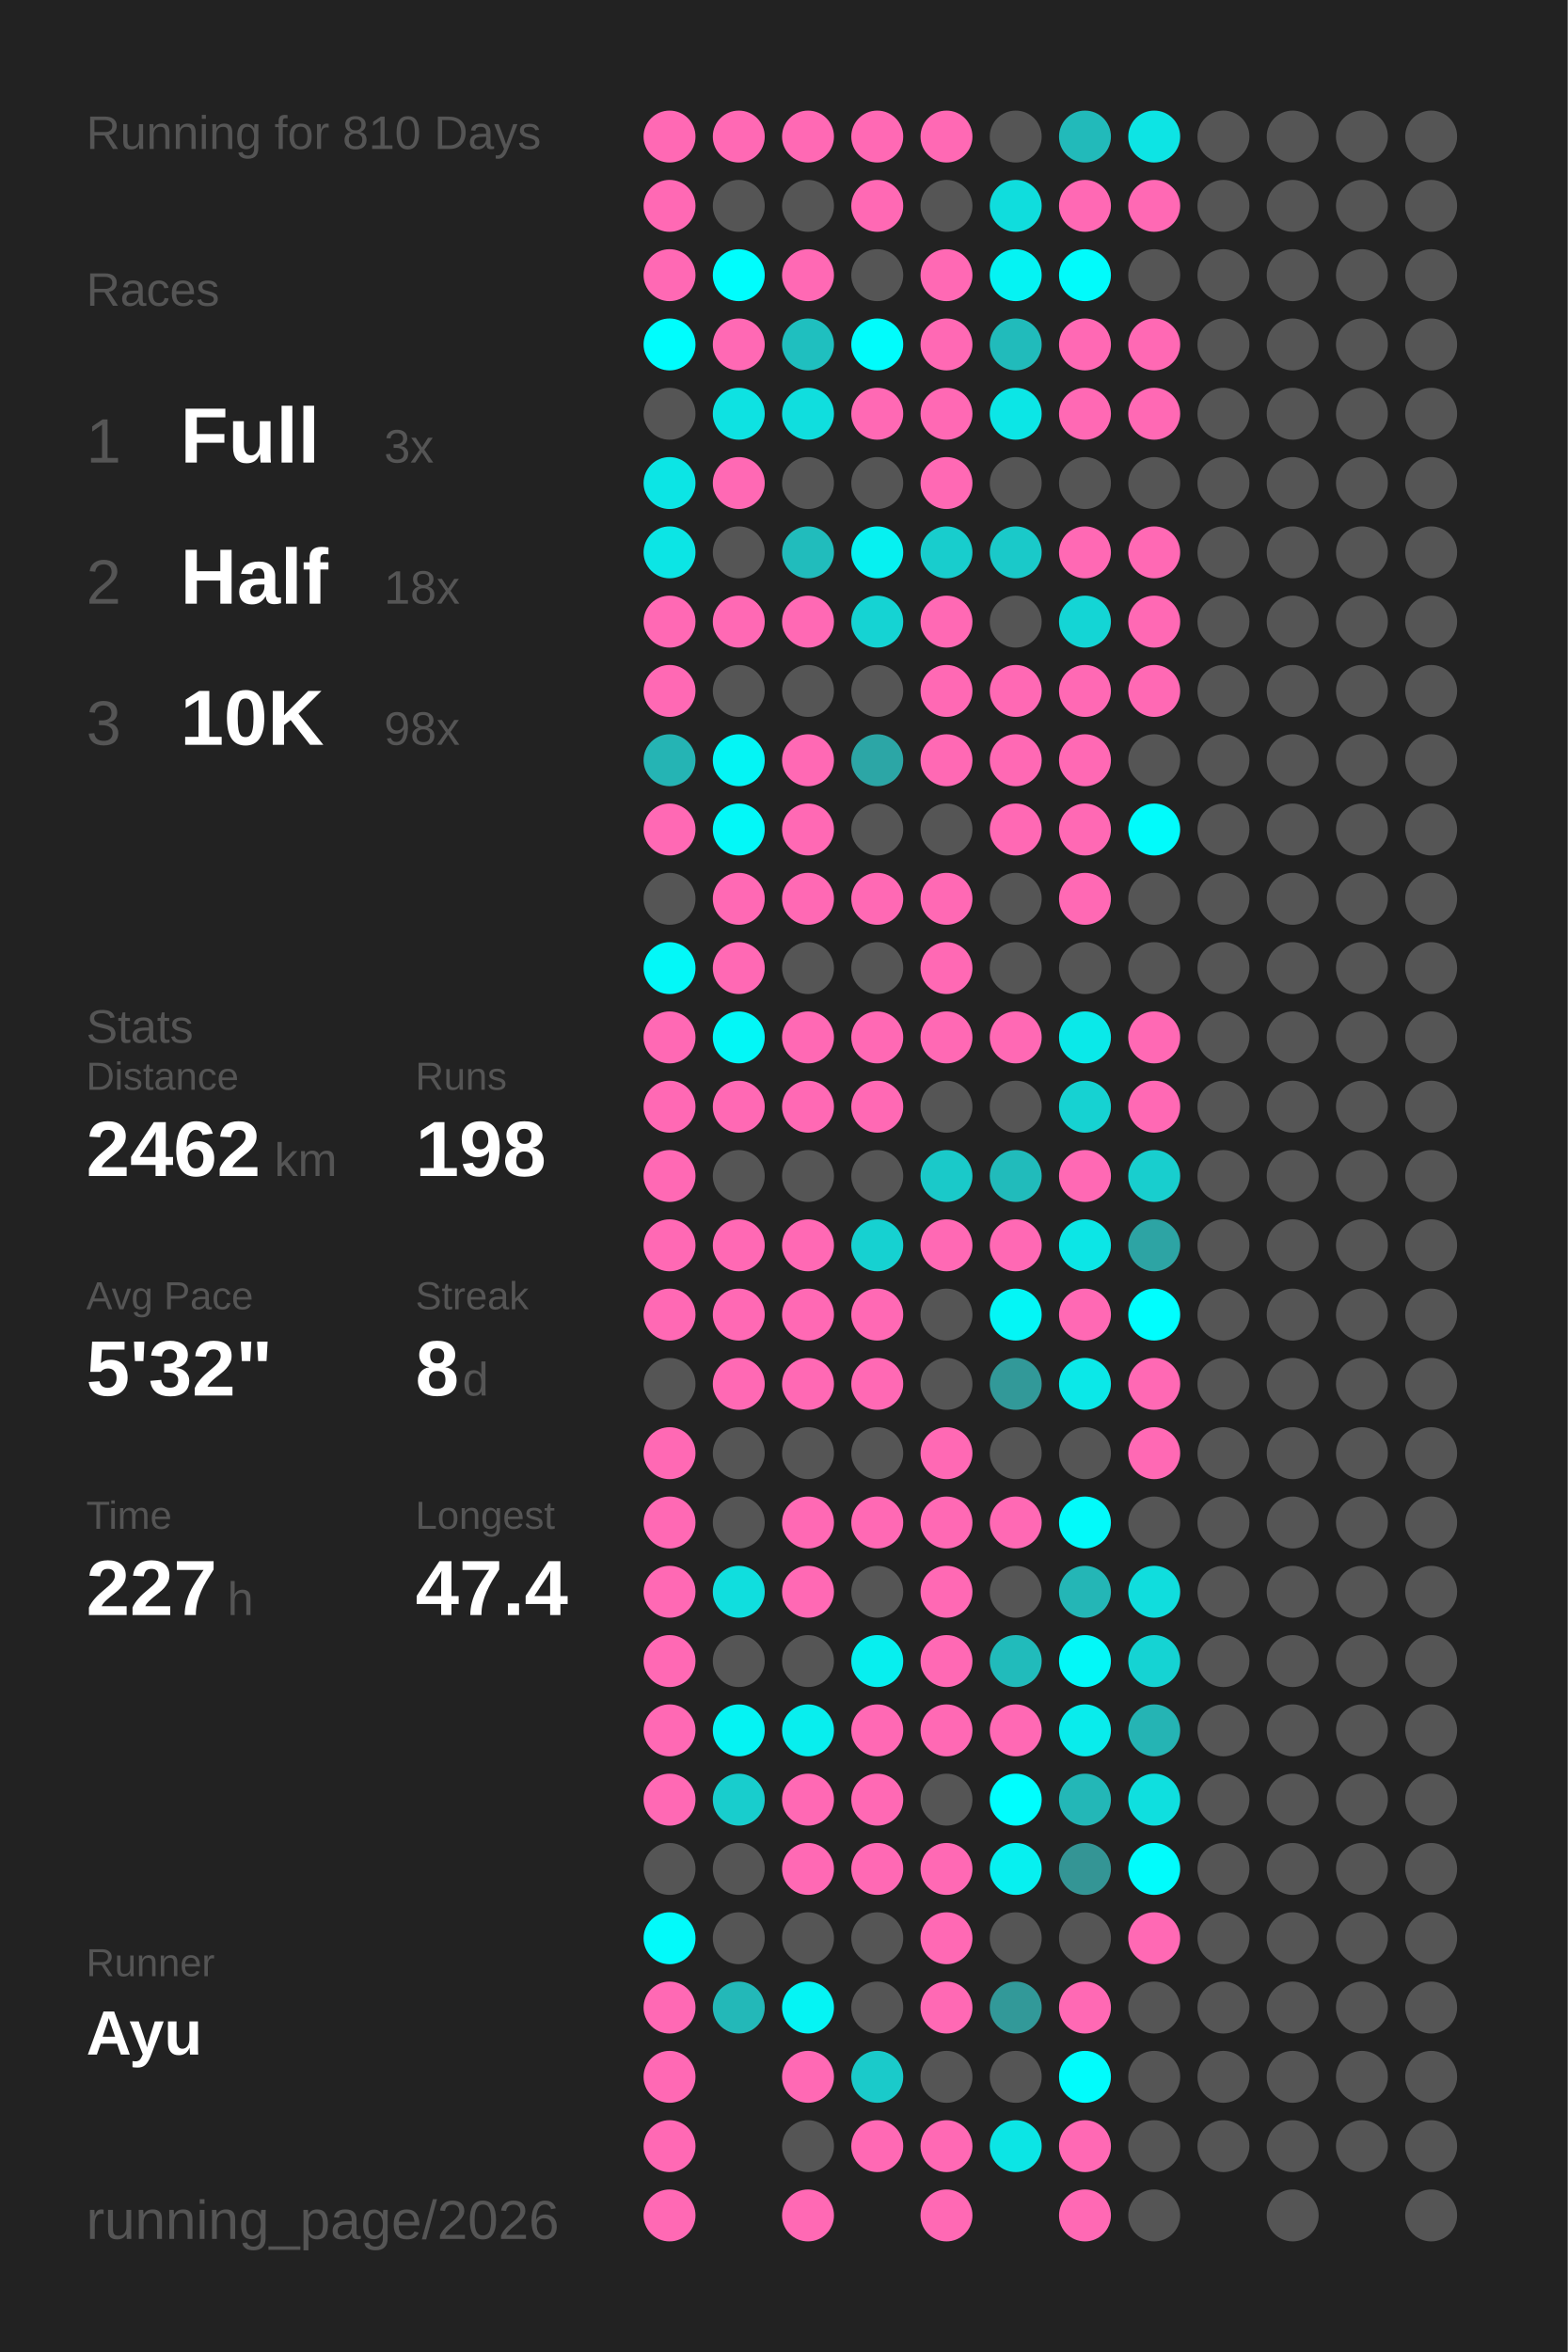
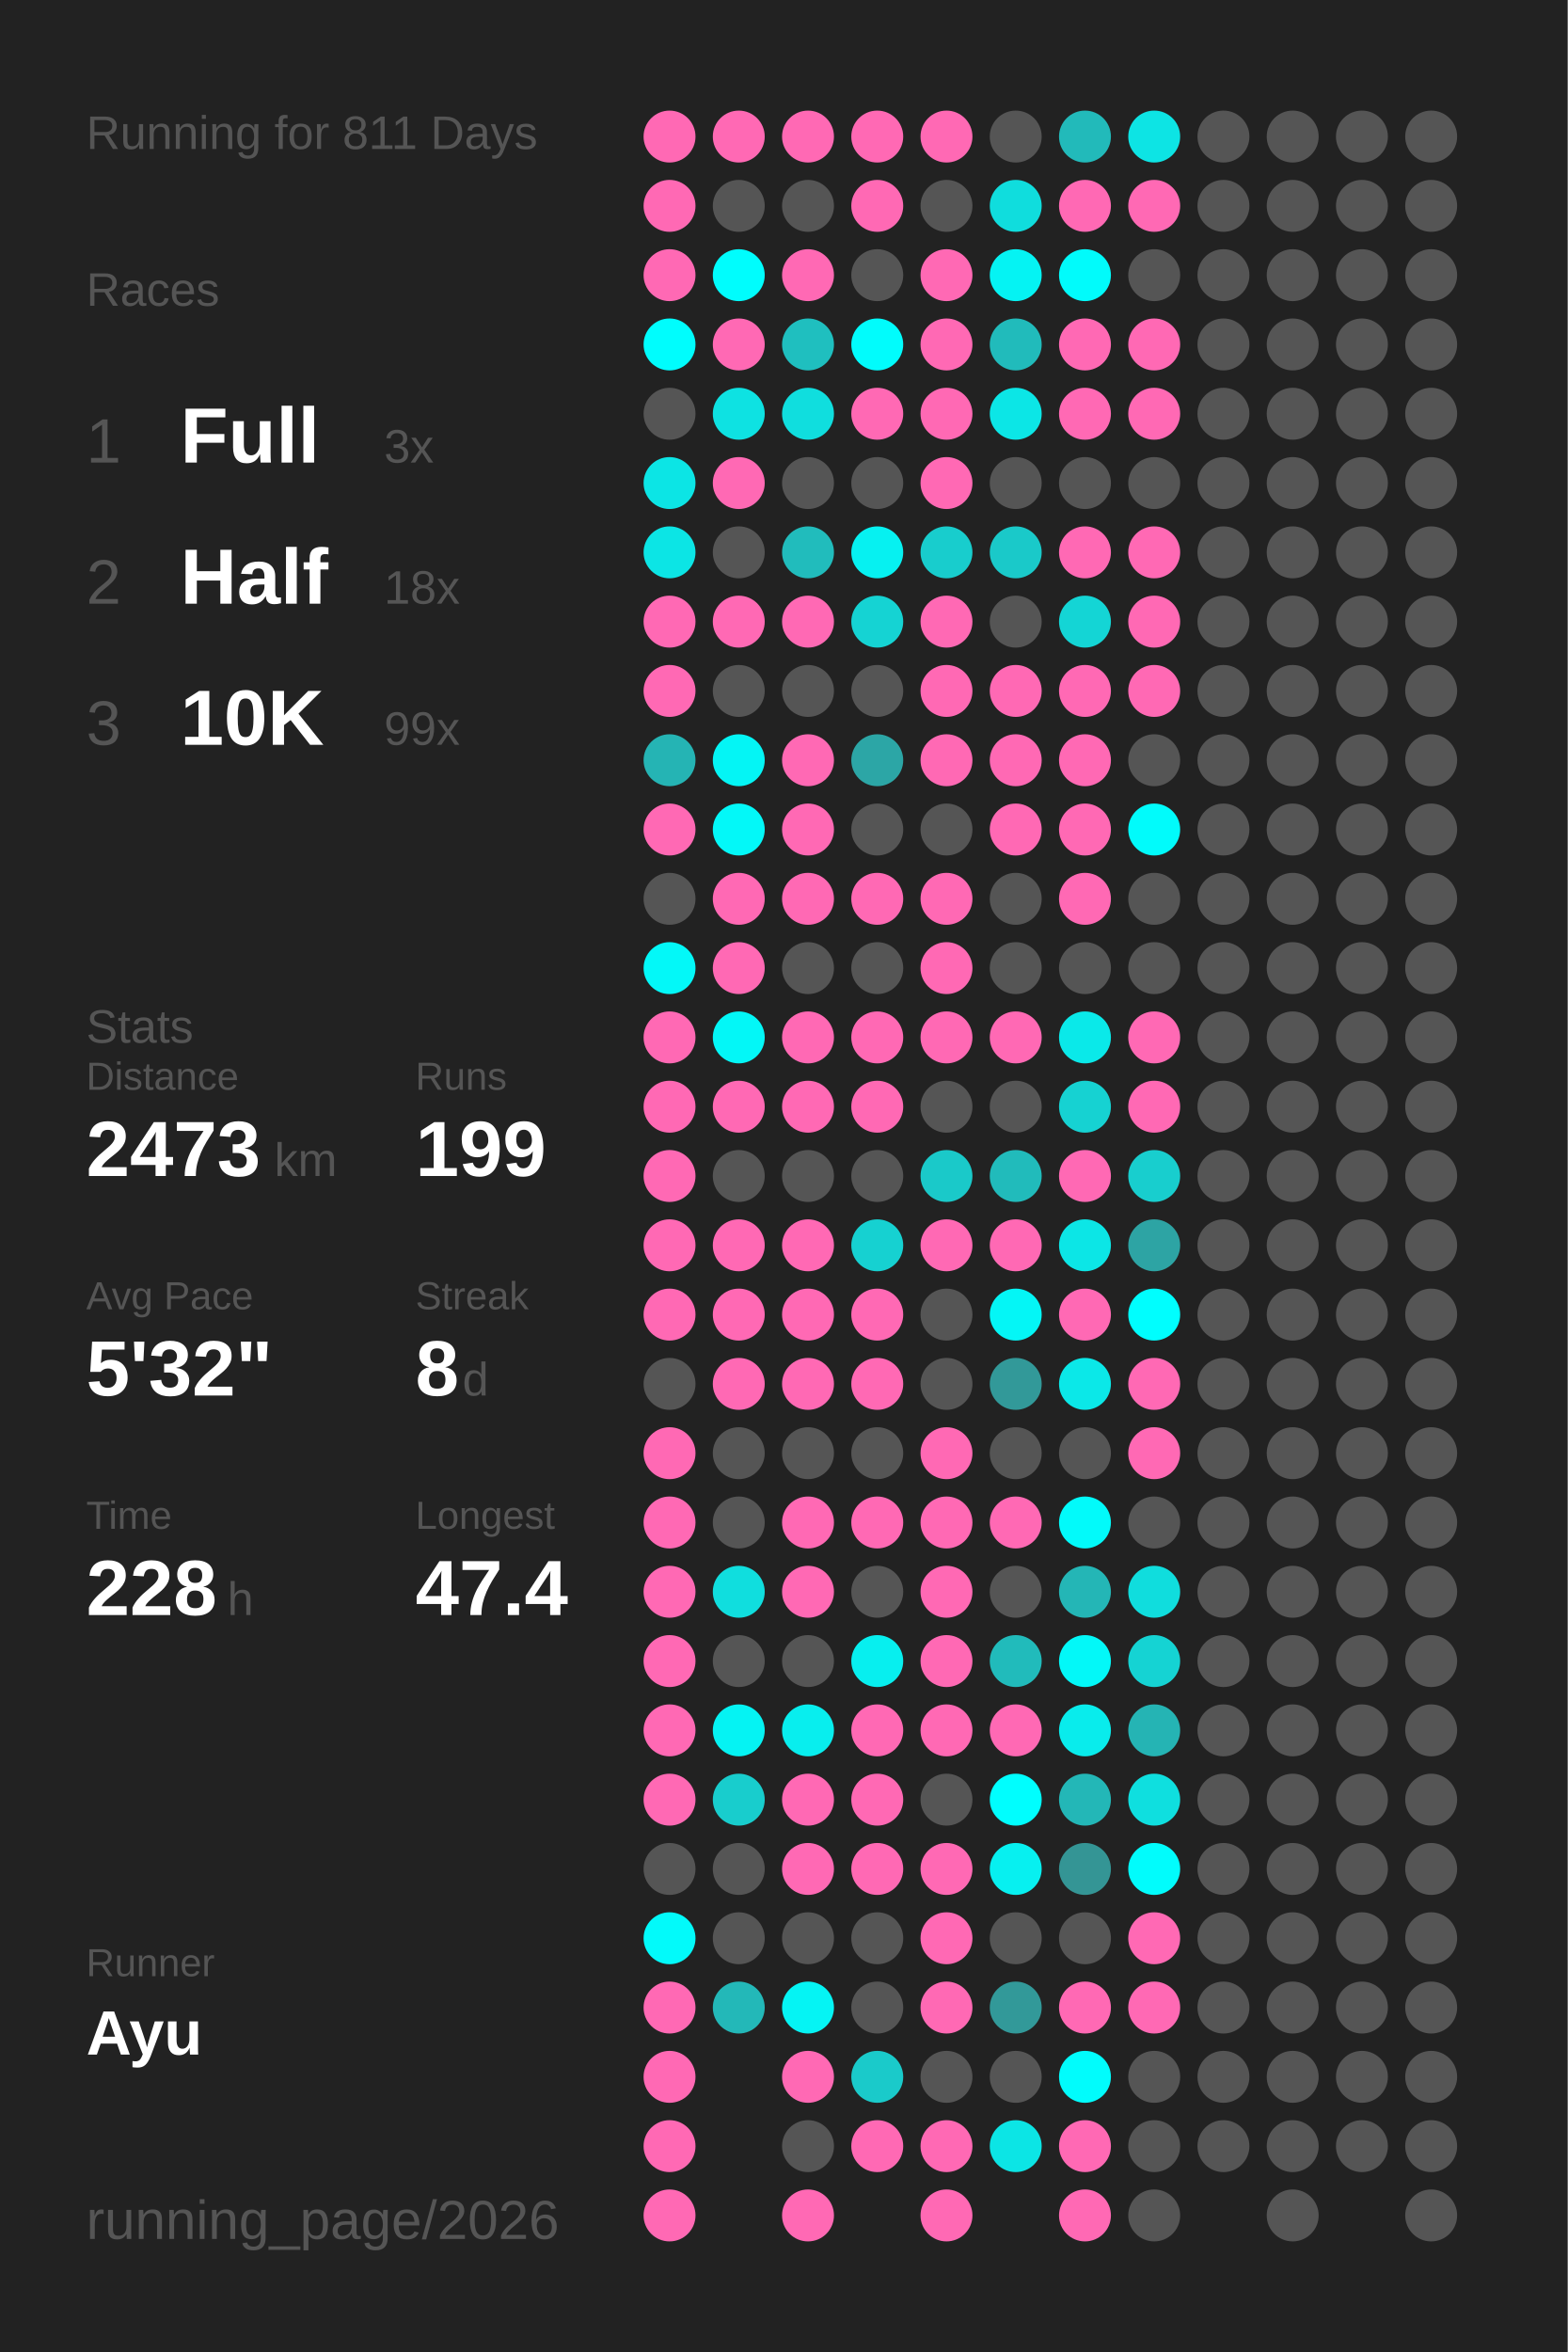
<svg xmlns="http://www.w3.org/2000/svg" baseProfile="full" height="300mm" version="1.1" viewBox="0,0,200,300" width="200mm">
  <defs />
  <rect fill="#222222" height="300" width="200" x="0" y="0" />
-   <text fill="#555555" style="font-size:6px; font-family:Arial;" x="11" y="19">Running for 810 Days</text>
+   <text fill="#555555" style="font-size:6px; font-family:Arial;" x="11" y="19">Running for 811 Days</text>
  <text fill="#555555" style="font-size:6px; font-family:Arial;" x="11" y="39">Races</text>
  <text fill="#555555" style="font-size:8px; font-family:Arial;" x="11" y="59">1</text>
  <text fill="#FFFFFF" style="font-size:10px; font-family:Arial; font-weight:bold;" x="23" y="59">Full</text>
  <text fill="#555555" style="font-size:6px; font-family:Arial;" x="49" y="59">3x</text>
  <text fill="#555555" style="font-size:8px; font-family:Arial;" x="11" y="77">2</text>
  <text fill="#FFFFFF" style="font-size:10px; font-family:Arial; font-weight:bold;" x="23" y="77">Half</text>
  <text fill="#555555" style="font-size:6px; font-family:Arial;" x="49" y="77">18x</text>
  <text fill="#555555" style="font-size:8px; font-family:Arial;" x="11" y="95">3</text>
  <text fill="#FFFFFF" style="font-size:10px; font-family:Arial; font-weight:bold;" x="23" y="95">10K</text>
-   <text fill="#555555" style="font-size:6px; font-family:Arial;" x="49" y="95">98x</text>
+   <text fill="#555555" style="font-size:6px; font-family:Arial;" x="49" y="95">99x</text>
  <text fill="#555555" style="font-size:6px; font-family:Arial;" x="11" y="133">Stats</text>
  <text fill="#555555" style="font-size:5px; font-family:Arial;" x="11" y="139">Distance</text>
-   <text fill="#FFFFFF" style="font-size:10px; font-family:Arial; font-weight:bold;" x="11" y="150">2462</text>
+   <text fill="#FFFFFF" style="font-size:10px; font-family:Arial; font-weight:bold;" x="11" y="150">2473</text>
  <text fill="#555555" style="font-size:6px; font-family:Arial;" x="35" y="150">km</text>
  <text fill="#555555" style="font-size:5px; font-family:Arial;" x="53" y="139">Runs</text>
-   <text fill="#FFFFFF" style="font-size:10px; font-family:Arial; font-weight:bold;" x="53" y="150">198</text>
+   <text fill="#FFFFFF" style="font-size:10px; font-family:Arial; font-weight:bold;" x="53" y="150">199</text>
  <text fill="#555555" style="font-size:5px; font-family:Arial;" x="11" y="167">Avg Pace</text>
  <text fill="#FFFFFF" style="font-size:10px; font-family:Arial; font-weight:bold;" x="11" y="178">5'32"</text>
  <text fill="#555555" style="font-size:5px; font-family:Arial;" x="53" y="167">Streak</text>
  <text fill="#FFFFFF" style="font-size:10px; font-family:Arial; font-weight:bold;" x="53" y="178">8</text>
  <text fill="#555555" style="font-size:6px; font-family:Arial;" x="59" y="178">d</text>
  <text fill="#555555" style="font-size:5px; font-family:Arial;" x="11" y="195">Time</text>
-   <text fill="#FFFFFF" style="font-size:10px; font-family:Arial; font-weight:bold;" x="11" y="206">227</text>
+   <text fill="#FFFFFF" style="font-size:10px; font-family:Arial; font-weight:bold;" x="11" y="206">228</text>
  <text fill="#555555" style="font-size:6px; font-family:Arial;" x="29" y="206">h</text>
  <text fill="#555555" style="font-size:5px; font-family:Arial;" x="53" y="195">Longest</text>
  <text fill="#FFFFFF" style="font-size:10px; font-family:Arial; font-weight:bold;" x="53" y="206">47.4</text>
  <text fill="#555555" style="font-size:5px; font-family:Arial;" x="11" y="252.065">Runner</text>
  <text fill="#FFFFFF" style="font-size:8px; font-family:Arial; font-weight:bold;" x="11" y="262.065">Ayu</text>
  <text fill="#555555" style="font-size:7px; font-family:Arial;" x="11" y="285.581">running_page/2026</text>
  <circle cx="85.417" cy="17.419" fill="#ff69b4" r="3.312" />
  <circle cx="85.417" cy="26.258" fill="#ff69b4" r="3.312" />
  <circle cx="85.417" cy="35.097" fill="#ff69b4" r="3.312" />
  <circle cx="85.417" cy="43.935" fill="#00fdfd" r="3.312" />
  <circle cx="85.417" cy="52.774" fill="#555555" r="3.312" />
  <circle cx="85.417" cy="61.613" fill="#0ce5e5" r="3.312" />
  <circle cx="85.417" cy="70.452" fill="#0ce5e5" r="3.312" />
  <circle cx="85.417" cy="79.29" fill="#ff69b4" r="3.312" />
  <circle cx="85.417" cy="88.129" fill="#ff69b4" r="3.312" />
  <circle cx="85.417" cy="96.968" fill="#25b4b4" r="3.312" />
  <circle cx="85.417" cy="105.806" fill="#ff69b4" r="3.312" />
  <circle cx="85.417" cy="114.645" fill="#555555" r="3.312" />
  <circle cx="85.417" cy="123.484" fill="#03f8f8" r="3.312" />
  <circle cx="85.417" cy="132.323" fill="#ff69b4" r="3.312" />
  <circle cx="85.417" cy="141.161" fill="#ff69b4" r="3.312" />
  <circle cx="85.417" cy="150" fill="#ff69b4" r="3.312" />
  <circle cx="85.417" cy="158.839" fill="#ff69b4" r="3.312" />
  <circle cx="85.417" cy="167.677" fill="#ff69b4" r="3.312" />
  <circle cx="85.417" cy="176.516" fill="#555555" r="3.312" />
  <circle cx="85.417" cy="185.355" fill="#ff69b4" r="3.312" />
  <circle cx="85.417" cy="194.194" fill="#ff69b4" r="3.312" />
  <circle cx="85.417" cy="203.032" fill="#ff69b4" r="3.312" />
  <circle cx="85.417" cy="211.871" fill="#ff69b4" r="3.312" />
  <circle cx="85.417" cy="220.71" fill="#ff69b4" r="3.312" />
  <circle cx="85.417" cy="229.548" fill="#ff69b4" r="3.312" />
  <circle cx="85.417" cy="238.387" fill="#555555" r="3.312" />
  <circle cx="85.417" cy="247.226" fill="#02fafa" r="3.312" />
  <circle cx="85.417" cy="256.065" fill="#ff69b4" r="3.312" />
  <circle cx="85.417" cy="264.903" fill="#ff69b4" r="3.312" />
  <circle cx="85.417" cy="273.742" fill="#ff69b4" r="3.312" />
  <circle cx="85.417" cy="282.581" fill="#ff69b4" r="3.312" />
  <circle cx="94.25" cy="17.419" fill="#ff69b4" r="3.312" />
  <circle cx="94.25" cy="26.258" fill="#555555" r="3.312" />
  <circle cx="94.25" cy="35.097" fill="#00fdfd" r="3.312" />
  <circle cx="94.25" cy="43.935" fill="#ff69b4" r="3.312" />
  <circle cx="94.25" cy="52.774" fill="#0ee2e2" r="3.312" />
  <circle cx="94.25" cy="61.613" fill="#ff69b4" r="3.312" />
  <circle cx="94.25" cy="70.452" fill="#555555" r="3.312" />
  <circle cx="94.25" cy="79.29" fill="#ff69b4" r="3.312" />
  <circle cx="94.25" cy="88.129" fill="#555555" r="3.312" />
  <circle cx="94.25" cy="96.968" fill="#04f5f5" r="3.312" />
  <circle cx="94.25" cy="105.806" fill="#03f8f8" r="3.312" />
  <circle cx="94.25" cy="114.645" fill="#ff69b4" r="3.312" />
  <circle cx="94.25" cy="123.484" fill="#ff69b4" r="3.312" />
  <circle cx="94.25" cy="132.323" fill="#03f7f7" r="3.312" />
  <circle cx="94.25" cy="141.161" fill="#ff69b4" r="3.312" />
  <circle cx="94.25" cy="150" fill="#555555" r="3.312" />
  <circle cx="94.25" cy="158.839" fill="#ff69b4" r="3.312" />
  <circle cx="94.25" cy="167.677" fill="#ff69b4" r="3.312" />
  <circle cx="94.25" cy="176.516" fill="#ff69b4" r="3.312" />
  <circle cx="94.25" cy="185.355" fill="#555555" r="3.312" />
  <circle cx="94.25" cy="194.194" fill="#555555" r="3.312" />
  <circle cx="94.25" cy="203.032" fill="#10dede" r="3.312" />
  <circle cx="94.25" cy="211.871" fill="#555555" r="3.312" />
  <circle cx="94.25" cy="220.71" fill="#05f3f3" r="3.312" />
  <circle cx="94.25" cy="229.548" fill="#18cdcd" r="3.312" />
  <circle cx="94.25" cy="238.387" fill="#555555" r="3.312" />
  <circle cx="94.25" cy="247.226" fill="#555555" r="3.312" />
  <circle cx="94.25" cy="256.065" fill="#23b8b8" r="3.312" />
  <circle cx="103.083" cy="17.419" fill="#ff69b4" r="3.312" />
  <circle cx="103.083" cy="26.258" fill="#555555" r="3.312" />
  <circle cx="103.083" cy="35.097" fill="#ff69b4" r="3.312" />
  <circle cx="103.083" cy="43.935" fill="#1fbfbf" r="3.312" />
  <circle cx="103.083" cy="52.774" fill="#10dede" r="3.312" />
  <circle cx="103.083" cy="61.613" fill="#555555" r="3.312" />
  <circle cx="103.083" cy="70.452" fill="#21bcbc" r="3.312" />
  <circle cx="103.083" cy="79.29" fill="#ff69b4" r="3.312" />
  <circle cx="103.083" cy="88.129" fill="#555555" r="3.312" />
  <circle cx="103.083" cy="96.968" fill="#ff69b4" r="3.312" />
  <circle cx="103.083" cy="105.806" fill="#ff69b4" r="3.312" />
  <circle cx="103.083" cy="114.645" fill="#ff69b4" r="3.312" />
  <circle cx="103.083" cy="123.484" fill="#555555" r="3.312" />
  <circle cx="103.083" cy="132.323" fill="#ff69b4" r="3.312" />
  <circle cx="103.083" cy="141.161" fill="#ff69b4" r="3.312" />
  <circle cx="103.083" cy="150" fill="#555555" r="3.312" />
  <circle cx="103.083" cy="158.839" fill="#ff69b4" r="3.312" />
  <circle cx="103.083" cy="167.677" fill="#ff69b4" r="3.312" />
  <circle cx="103.083" cy="176.516" fill="#ff69b4" r="3.312" />
  <circle cx="103.083" cy="185.355" fill="#555555" r="3.312" />
  <circle cx="103.083" cy="194.194" fill="#ff69b4" r="3.312" />
  <circle cx="103.083" cy="203.032" fill="#ff69b4" r="3.312" />
  <circle cx="103.083" cy="211.871" fill="#555555" r="3.312" />
  <circle cx="103.083" cy="220.71" fill="#08eeee" r="3.312" />
  <circle cx="103.083" cy="229.548" fill="#ff69b4" r="3.312" />
  <circle cx="103.083" cy="238.387" fill="#ff69b4" r="3.312" />
  <circle cx="103.083" cy="247.226" fill="#555555" r="3.312" />
  <circle cx="103.083" cy="256.065" fill="#05f4f4" r="3.312" />
  <circle cx="103.083" cy="264.903" fill="#ff69b4" r="3.312" />
  <circle cx="103.083" cy="273.742" fill="#555555" r="3.312" />
  <circle cx="103.083" cy="282.581" fill="#ff69b4" r="3.312" />
  <circle cx="111.917" cy="17.419" fill="#ff69b4" r="3.312" />
  <circle cx="111.917" cy="26.258" fill="#ff69b4" r="3.312" />
  <circle cx="111.917" cy="35.097" fill="#555555" r="3.312" />
  <circle cx="111.917" cy="43.935" fill="#01fcfc" r="3.312" />
  <circle cx="111.917" cy="52.774" fill="#ff69b4" r="3.312" />
  <circle cx="111.917" cy="61.613" fill="#555555" r="3.312" />
  <circle cx="111.917" cy="70.452" fill="#06f1f1" r="3.312" />
  <circle cx="111.917" cy="79.29" fill="#15d3d3" r="3.312" />
  <circle cx="111.917" cy="88.129" fill="#555555" r="3.312" />
  <circle cx="111.917" cy="96.968" fill="#2ca6a6" r="3.312" />
  <circle cx="111.917" cy="105.806" fill="#555555" r="3.312" />
  <circle cx="111.917" cy="114.645" fill="#ff69b4" r="3.312" />
  <circle cx="111.917" cy="123.484" fill="#555555" r="3.312" />
  <circle cx="111.917" cy="132.323" fill="#ff69b4" r="3.312" />
  <circle cx="111.917" cy="141.161" fill="#ff69b4" r="3.312" />
  <circle cx="111.917" cy="150" fill="#555555" r="3.312" />
  <circle cx="111.917" cy="158.839" fill="#16d1d1" r="3.312" />
  <circle cx="111.917" cy="167.677" fill="#ff69b4" r="3.312" />
  <circle cx="111.917" cy="176.516" fill="#ff69b4" r="3.312" />
  <circle cx="111.917" cy="185.355" fill="#555555" r="3.312" />
  <circle cx="111.917" cy="194.194" fill="#ff69b4" r="3.312" />
  <circle cx="111.917" cy="203.032" fill="#555555" r="3.312" />
  <circle cx="111.917" cy="211.871" fill="#07efef" r="3.312" />
  <circle cx="111.917" cy="220.71" fill="#ff69b4" r="3.312" />
  <circle cx="111.917" cy="229.548" fill="#ff69b4" r="3.312" />
  <circle cx="111.917" cy="238.387" fill="#ff69b4" r="3.312" />
  <circle cx="111.917" cy="247.226" fill="#555555" r="3.312" />
  <circle cx="111.917" cy="256.065" fill="#555555" r="3.312" />
  <circle cx="111.917" cy="264.903" fill="#1acaca" r="3.312" />
  <circle cx="111.917" cy="273.742" fill="#ff69b4" r="3.312" />
  <circle cx="120.75" cy="17.419" fill="#ff69b4" r="3.312" />
  <circle cx="120.75" cy="26.258" fill="#555555" r="3.312" />
  <circle cx="120.75" cy="35.097" fill="#ff69b4" r="3.312" />
  <circle cx="120.75" cy="43.935" fill="#ff69b4" r="3.312" />
  <circle cx="120.75" cy="52.774" fill="#ff69b4" r="3.312" />
  <circle cx="120.75" cy="61.613" fill="#ff69b4" r="3.312" />
  <circle cx="120.75" cy="70.452" fill="#18cdcd" r="3.312" />
  <circle cx="120.75" cy="79.29" fill="#ff69b4" r="3.312" />
  <circle cx="120.75" cy="88.129" fill="#ff69b4" r="3.312" />
  <circle cx="120.75" cy="96.968" fill="#ff69b4" r="3.312" />
  <circle cx="120.75" cy="105.806" fill="#555555" r="3.312" />
  <circle cx="120.75" cy="114.645" fill="#ff69b4" r="3.312" />
  <circle cx="120.75" cy="123.484" fill="#ff69b4" r="3.312" />
  <circle cx="120.75" cy="132.323" fill="#ff69b4" r="3.312" />
  <circle cx="120.75" cy="141.161" fill="#555555" r="3.312" />
  <circle cx="120.75" cy="150" fill="#1ac9c9" r="3.312" />
  <circle cx="120.75" cy="158.839" fill="#ff69b4" r="3.312" />
  <circle cx="120.75" cy="167.677" fill="#555555" r="3.312" />
  <circle cx="120.75" cy="176.516" fill="#555555" r="3.312" />
  <circle cx="120.75" cy="185.355" fill="#ff69b4" r="3.312" />
  <circle cx="120.75" cy="194.194" fill="#ff69b4" r="3.312" />
  <circle cx="120.75" cy="203.032" fill="#ff69b4" r="3.312" />
  <circle cx="120.75" cy="211.871" fill="#ff69b4" r="3.312" />
  <circle cx="120.75" cy="220.71" fill="#ff69b4" r="3.312" />
  <circle cx="120.75" cy="229.548" fill="#555555" r="3.312" />
  <circle cx="120.75" cy="238.387" fill="#ff69b4" r="3.312" />
  <circle cx="120.75" cy="247.226" fill="#ff69b4" r="3.312" />
  <circle cx="120.75" cy="256.065" fill="#ff69b4" r="3.312" />
  <circle cx="120.75" cy="264.903" fill="#555555" r="3.312" />
  <circle cx="120.75" cy="273.742" fill="#ff69b4" r="3.312" />
  <circle cx="120.75" cy="282.581" fill="#ff69b4" r="3.312" />
  <circle cx="129.583" cy="17.419" fill="#555555" r="3.312" />
  <circle cx="129.583" cy="26.258" fill="#10dddd" r="3.312" />
  <circle cx="129.583" cy="35.097" fill="#05f3f3" r="3.312" />
  <circle cx="129.583" cy="43.935" fill="#21bbbb" r="3.312" />
  <circle cx="129.583" cy="52.774" fill="#0ce6e6" r="3.312" />
  <circle cx="129.583" cy="61.613" fill="#555555" r="3.312" />
  <circle cx="129.583" cy="70.452" fill="#1ac9c9" r="3.312" />
  <circle cx="129.583" cy="79.29" fill="#555555" r="3.312" />
  <circle cx="129.583" cy="88.129" fill="#ff69b4" r="3.312" />
  <circle cx="129.583" cy="96.968" fill="#ff69b4" r="3.312" />
  <circle cx="129.583" cy="105.806" fill="#ff69b4" r="3.312" />
  <circle cx="129.583" cy="114.645" fill="#555555" r="3.312" />
  <circle cx="129.583" cy="123.484" fill="#555555" r="3.312" />
  <circle cx="129.583" cy="132.323" fill="#ff69b4" r="3.312" />
  <circle cx="129.583" cy="141.161" fill="#555555" r="3.312" />
  <circle cx="129.583" cy="150" fill="#21bbbb" r="3.312" />
  <circle cx="129.583" cy="158.839" fill="#ff69b4" r="3.312" />
  <circle cx="129.583" cy="167.677" fill="#04f6f6" r="3.312" />
  <circle cx="129.583" cy="176.516" fill="#329999" r="3.312" />
  <circle cx="129.583" cy="185.355" fill="#555555" r="3.312" />
  <circle cx="129.583" cy="194.194" fill="#ff69b4" r="3.312" />
  <circle cx="129.583" cy="203.032" fill="#555555" r="3.312" />
  <circle cx="129.583" cy="211.871" fill="#21bbbb" r="3.312" />
  <circle cx="129.583" cy="220.71" fill="#ff69b4" r="3.312" />
  <circle cx="129.583" cy="229.548" fill="#00fefe" r="3.312" />
  <circle cx="129.583" cy="238.387" fill="#07f0f0" r="3.312" />
  <circle cx="129.583" cy="247.226" fill="#555555" r="3.312" />
  <circle cx="129.583" cy="256.065" fill="#329999" r="3.312" />
  <circle cx="129.583" cy="264.903" fill="#555555" r="3.312" />
  <circle cx="129.583" cy="273.742" fill="#0ce5e5" r="3.312" />
  <circle cx="138.417" cy="17.419" fill="#22baba" r="3.312" />
  <circle cx="138.417" cy="26.258" fill="#ff69b4" r="3.312" />
  <circle cx="138.417" cy="35.097" fill="#01fbfb" r="3.312" />
  <circle cx="138.417" cy="43.935" fill="#ff69b4" r="3.312" />
  <circle cx="138.417" cy="52.774" fill="#ff69b4" r="3.312" />
  <circle cx="138.417" cy="61.613" fill="#555555" r="3.312" />
  <circle cx="138.417" cy="70.452" fill="#ff69b4" r="3.312" />
  <circle cx="138.417" cy="79.29" fill="#14d5d5" r="3.312" />
  <circle cx="138.417" cy="88.129" fill="#ff69b4" r="3.312" />
  <circle cx="138.417" cy="96.968" fill="#ff69b4" r="3.312" />
  <circle cx="138.417" cy="105.806" fill="#ff69b4" r="3.312" />
  <circle cx="138.417" cy="114.645" fill="#ff69b4" r="3.312" />
  <circle cx="138.417" cy="123.484" fill="#555555" r="3.312" />
  <circle cx="138.417" cy="132.323" fill="#0ae9e9" r="3.312" />
  <circle cx="138.417" cy="141.161" fill="#16d2d2" r="3.312" />
  <circle cx="138.417" cy="150" fill="#ff69b4" r="3.312" />
  <circle cx="138.417" cy="158.839" fill="#0ce6e6" r="3.312" />
  <circle cx="138.417" cy="167.677" fill="#ff69b4" r="3.312" />
  <circle cx="138.417" cy="176.516" fill="#0be8e8" r="3.312" />
  <circle cx="138.417" cy="185.355" fill="#555555" r="3.312" />
  <circle cx="138.417" cy="194.194" fill="#02fafa" r="3.312" />
  <circle cx="138.417" cy="203.032" fill="#24b6b6" r="3.312" />
  <circle cx="138.417" cy="211.871" fill="#03f8f8" r="3.312" />
  <circle cx="138.417" cy="220.71" fill="#09ecec" r="3.312" />
  <circle cx="138.417" cy="229.548" fill="#23b7b7" r="3.312" />
  <circle cx="138.417" cy="238.387" fill="#349595" r="3.312" />
  <circle cx="138.417" cy="247.226" fill="#555555" r="3.312" />
  <circle cx="138.417" cy="256.065" fill="#ff69b4" r="3.312" />
  <circle cx="138.417" cy="264.903" fill="#01fcfc" r="3.312" />
  <circle cx="138.417" cy="273.742" fill="#ff69b4" r="3.312" />
  <circle cx="138.417" cy="282.581" fill="#ff69b4" r="3.312" />
  <circle cx="147.25" cy="17.419" fill="#0de4e4" r="3.312" />
  <circle cx="147.25" cy="26.258" fill="#ff69b4" r="3.312" />
  <circle cx="147.25" cy="35.097" fill="#555555" r="3.312" />
  <circle cx="147.25" cy="43.935" fill="#ff69b4" r="3.312" />
  <circle cx="147.25" cy="52.774" fill="#ff69b4" r="3.312" />
  <circle cx="147.25" cy="61.613" fill="#555555" r="3.312" />
  <circle cx="147.25" cy="70.452" fill="#ff69b4" r="3.312" />
  <circle cx="147.25" cy="79.29" fill="#ff69b4" r="3.312" />
  <circle cx="147.25" cy="88.129" fill="#ff69b4" r="3.312" />
  <circle cx="147.25" cy="96.968" fill="#555555" r="3.312" />
  <circle cx="147.25" cy="105.806" fill="#01fbfb" r="3.312" />
  <circle cx="147.25" cy="114.645" fill="#555555" r="3.312" />
  <circle cx="147.25" cy="123.484" fill="#555555" r="3.312" />
  <circle cx="147.25" cy="132.323" fill="#ff69b4" r="3.312" />
  <circle cx="147.25" cy="141.161" fill="#ff69b4" r="3.312" />
  <circle cx="147.25" cy="150" fill="#18cece" r="3.312" />
  <circle cx="147.25" cy="158.839" fill="#2da4a4" r="3.312" />
  <circle cx="147.25" cy="167.677" fill="#00fefe" r="3.312" />
  <circle cx="147.25" cy="176.516" fill="#ff69b4" r="3.312" />
  <circle cx="147.25" cy="185.355" fill="#ff69b4" r="3.312" />
  <circle cx="147.25" cy="194.194" fill="#555555" r="3.312" />
  <circle cx="147.25" cy="203.032" fill="#10dddd" r="3.312" />
  <circle cx="147.25" cy="211.871" fill="#15d3d3" r="3.312" />
  <circle cx="147.25" cy="220.71" fill="#25b4b4" r="3.312" />
  <circle cx="147.25" cy="229.548" fill="#0fdfdf" r="3.312" />
  <circle cx="147.25" cy="238.387" fill="#01fcfc" r="3.312" />
  <circle cx="147.25" cy="247.226" fill="#ff69b4" r="3.312" />
-   <circle cx="147.25" cy="256.065" fill="#555555" r="3.312" />
+   <circle cx="147.25" cy="256.065" fill="#ff69b4" r="3.312" />
  <circle cx="147.25" cy="264.903" fill="#555555" r="3.312" />
  <circle cx="147.25" cy="273.742" fill="#555555" r="3.312" />
  <circle cx="147.25" cy="282.581" fill="#555555" r="3.312" />
  <circle cx="156.083" cy="17.419" fill="#555555" r="3.312" />
  <circle cx="156.083" cy="26.258" fill="#555555" r="3.312" />
  <circle cx="156.083" cy="35.097" fill="#555555" r="3.312" />
  <circle cx="156.083" cy="43.935" fill="#555555" r="3.312" />
  <circle cx="156.083" cy="52.774" fill="#555555" r="3.312" />
  <circle cx="156.083" cy="61.613" fill="#555555" r="3.312" />
  <circle cx="156.083" cy="70.452" fill="#555555" r="3.312" />
  <circle cx="156.083" cy="79.29" fill="#555555" r="3.312" />
  <circle cx="156.083" cy="88.129" fill="#555555" r="3.312" />
  <circle cx="156.083" cy="96.968" fill="#555555" r="3.312" />
  <circle cx="156.083" cy="105.806" fill="#555555" r="3.312" />
  <circle cx="156.083" cy="114.645" fill="#555555" r="3.312" />
  <circle cx="156.083" cy="123.484" fill="#555555" r="3.312" />
  <circle cx="156.083" cy="132.323" fill="#555555" r="3.312" />
  <circle cx="156.083" cy="141.161" fill="#555555" r="3.312" />
  <circle cx="156.083" cy="150" fill="#555555" r="3.312" />
  <circle cx="156.083" cy="158.839" fill="#555555" r="3.312" />
  <circle cx="156.083" cy="167.677" fill="#555555" r="3.312" />
  <circle cx="156.083" cy="176.516" fill="#555555" r="3.312" />
  <circle cx="156.083" cy="185.355" fill="#555555" r="3.312" />
  <circle cx="156.083" cy="194.194" fill="#555555" r="3.312" />
  <circle cx="156.083" cy="203.032" fill="#555555" r="3.312" />
  <circle cx="156.083" cy="211.871" fill="#555555" r="3.312" />
  <circle cx="156.083" cy="220.71" fill="#555555" r="3.312" />
  <circle cx="156.083" cy="229.548" fill="#555555" r="3.312" />
  <circle cx="156.083" cy="238.387" fill="#555555" r="3.312" />
  <circle cx="156.083" cy="247.226" fill="#555555" r="3.312" />
  <circle cx="156.083" cy="256.065" fill="#555555" r="3.312" />
  <circle cx="156.083" cy="264.903" fill="#555555" r="3.312" />
  <circle cx="156.083" cy="273.742" fill="#555555" r="3.312" />
  <circle cx="164.917" cy="17.419" fill="#555555" r="3.312" />
  <circle cx="164.917" cy="26.258" fill="#555555" r="3.312" />
  <circle cx="164.917" cy="35.097" fill="#555555" r="3.312" />
  <circle cx="164.917" cy="43.935" fill="#555555" r="3.312" />
  <circle cx="164.917" cy="52.774" fill="#555555" r="3.312" />
  <circle cx="164.917" cy="61.613" fill="#555555" r="3.312" />
  <circle cx="164.917" cy="70.452" fill="#555555" r="3.312" />
  <circle cx="164.917" cy="79.29" fill="#555555" r="3.312" />
  <circle cx="164.917" cy="88.129" fill="#555555" r="3.312" />
  <circle cx="164.917" cy="96.968" fill="#555555" r="3.312" />
  <circle cx="164.917" cy="105.806" fill="#555555" r="3.312" />
  <circle cx="164.917" cy="114.645" fill="#555555" r="3.312" />
  <circle cx="164.917" cy="123.484" fill="#555555" r="3.312" />
  <circle cx="164.917" cy="132.323" fill="#555555" r="3.312" />
  <circle cx="164.917" cy="141.161" fill="#555555" r="3.312" />
  <circle cx="164.917" cy="150" fill="#555555" r="3.312" />
  <circle cx="164.917" cy="158.839" fill="#555555" r="3.312" />
  <circle cx="164.917" cy="167.677" fill="#555555" r="3.312" />
  <circle cx="164.917" cy="176.516" fill="#555555" r="3.312" />
  <circle cx="164.917" cy="185.355" fill="#555555" r="3.312" />
  <circle cx="164.917" cy="194.194" fill="#555555" r="3.312" />
  <circle cx="164.917" cy="203.032" fill="#555555" r="3.312" />
  <circle cx="164.917" cy="211.871" fill="#555555" r="3.312" />
  <circle cx="164.917" cy="220.71" fill="#555555" r="3.312" />
  <circle cx="164.917" cy="229.548" fill="#555555" r="3.312" />
  <circle cx="164.917" cy="238.387" fill="#555555" r="3.312" />
  <circle cx="164.917" cy="247.226" fill="#555555" r="3.312" />
  <circle cx="164.917" cy="256.065" fill="#555555" r="3.312" />
  <circle cx="164.917" cy="264.903" fill="#555555" r="3.312" />
  <circle cx="164.917" cy="273.742" fill="#555555" r="3.312" />
  <circle cx="164.917" cy="282.581" fill="#555555" r="3.312" />
  <circle cx="173.75" cy="17.419" fill="#555555" r="3.312" />
  <circle cx="173.75" cy="26.258" fill="#555555" r="3.312" />
  <circle cx="173.75" cy="35.097" fill="#555555" r="3.312" />
  <circle cx="173.75" cy="43.935" fill="#555555" r="3.312" />
  <circle cx="173.75" cy="52.774" fill="#555555" r="3.312" />
  <circle cx="173.75" cy="61.613" fill="#555555" r="3.312" />
  <circle cx="173.75" cy="70.452" fill="#555555" r="3.312" />
  <circle cx="173.75" cy="79.29" fill="#555555" r="3.312" />
  <circle cx="173.75" cy="88.129" fill="#555555" r="3.312" />
  <circle cx="173.75" cy="96.968" fill="#555555" r="3.312" />
  <circle cx="173.75" cy="105.806" fill="#555555" r="3.312" />
  <circle cx="173.75" cy="114.645" fill="#555555" r="3.312" />
  <circle cx="173.75" cy="123.484" fill="#555555" r="3.312" />
  <circle cx="173.75" cy="132.323" fill="#555555" r="3.312" />
  <circle cx="173.75" cy="141.161" fill="#555555" r="3.312" />
  <circle cx="173.75" cy="150" fill="#555555" r="3.312" />
  <circle cx="173.75" cy="158.839" fill="#555555" r="3.312" />
  <circle cx="173.75" cy="167.677" fill="#555555" r="3.312" />
  <circle cx="173.75" cy="176.516" fill="#555555" r="3.312" />
  <circle cx="173.75" cy="185.355" fill="#555555" r="3.312" />
  <circle cx="173.75" cy="194.194" fill="#555555" r="3.312" />
  <circle cx="173.75" cy="203.032" fill="#555555" r="3.312" />
  <circle cx="173.75" cy="211.871" fill="#555555" r="3.312" />
  <circle cx="173.75" cy="220.71" fill="#555555" r="3.312" />
  <circle cx="173.75" cy="229.548" fill="#555555" r="3.312" />
  <circle cx="173.75" cy="238.387" fill="#555555" r="3.312" />
  <circle cx="173.75" cy="247.226" fill="#555555" r="3.312" />
  <circle cx="173.75" cy="256.065" fill="#555555" r="3.312" />
  <circle cx="173.75" cy="264.903" fill="#555555" r="3.312" />
  <circle cx="173.75" cy="273.742" fill="#555555" r="3.312" />
  <circle cx="182.583" cy="17.419" fill="#555555" r="3.312" />
  <circle cx="182.583" cy="26.258" fill="#555555" r="3.312" />
  <circle cx="182.583" cy="35.097" fill="#555555" r="3.312" />
  <circle cx="182.583" cy="43.935" fill="#555555" r="3.312" />
  <circle cx="182.583" cy="52.774" fill="#555555" r="3.312" />
  <circle cx="182.583" cy="61.613" fill="#555555" r="3.312" />
  <circle cx="182.583" cy="70.452" fill="#555555" r="3.312" />
  <circle cx="182.583" cy="79.29" fill="#555555" r="3.312" />
  <circle cx="182.583" cy="88.129" fill="#555555" r="3.312" />
  <circle cx="182.583" cy="96.968" fill="#555555" r="3.312" />
  <circle cx="182.583" cy="105.806" fill="#555555" r="3.312" />
  <circle cx="182.583" cy="114.645" fill="#555555" r="3.312" />
  <circle cx="182.583" cy="123.484" fill="#555555" r="3.312" />
  <circle cx="182.583" cy="132.323" fill="#555555" r="3.312" />
  <circle cx="182.583" cy="141.161" fill="#555555" r="3.312" />
  <circle cx="182.583" cy="150" fill="#555555" r="3.312" />
  <circle cx="182.583" cy="158.839" fill="#555555" r="3.312" />
  <circle cx="182.583" cy="167.677" fill="#555555" r="3.312" />
  <circle cx="182.583" cy="176.516" fill="#555555" r="3.312" />
  <circle cx="182.583" cy="185.355" fill="#555555" r="3.312" />
  <circle cx="182.583" cy="194.194" fill="#555555" r="3.312" />
  <circle cx="182.583" cy="203.032" fill="#555555" r="3.312" />
  <circle cx="182.583" cy="211.871" fill="#555555" r="3.312" />
  <circle cx="182.583" cy="220.71" fill="#555555" r="3.312" />
  <circle cx="182.583" cy="229.548" fill="#555555" r="3.312" />
  <circle cx="182.583" cy="238.387" fill="#555555" r="3.312" />
  <circle cx="182.583" cy="247.226" fill="#555555" r="3.312" />
  <circle cx="182.583" cy="256.065" fill="#555555" r="3.312" />
  <circle cx="182.583" cy="264.903" fill="#555555" r="3.312" />
  <circle cx="182.583" cy="273.742" fill="#555555" r="3.312" />
  <circle cx="182.583" cy="282.581" fill="#555555" r="3.312" />
</svg>
